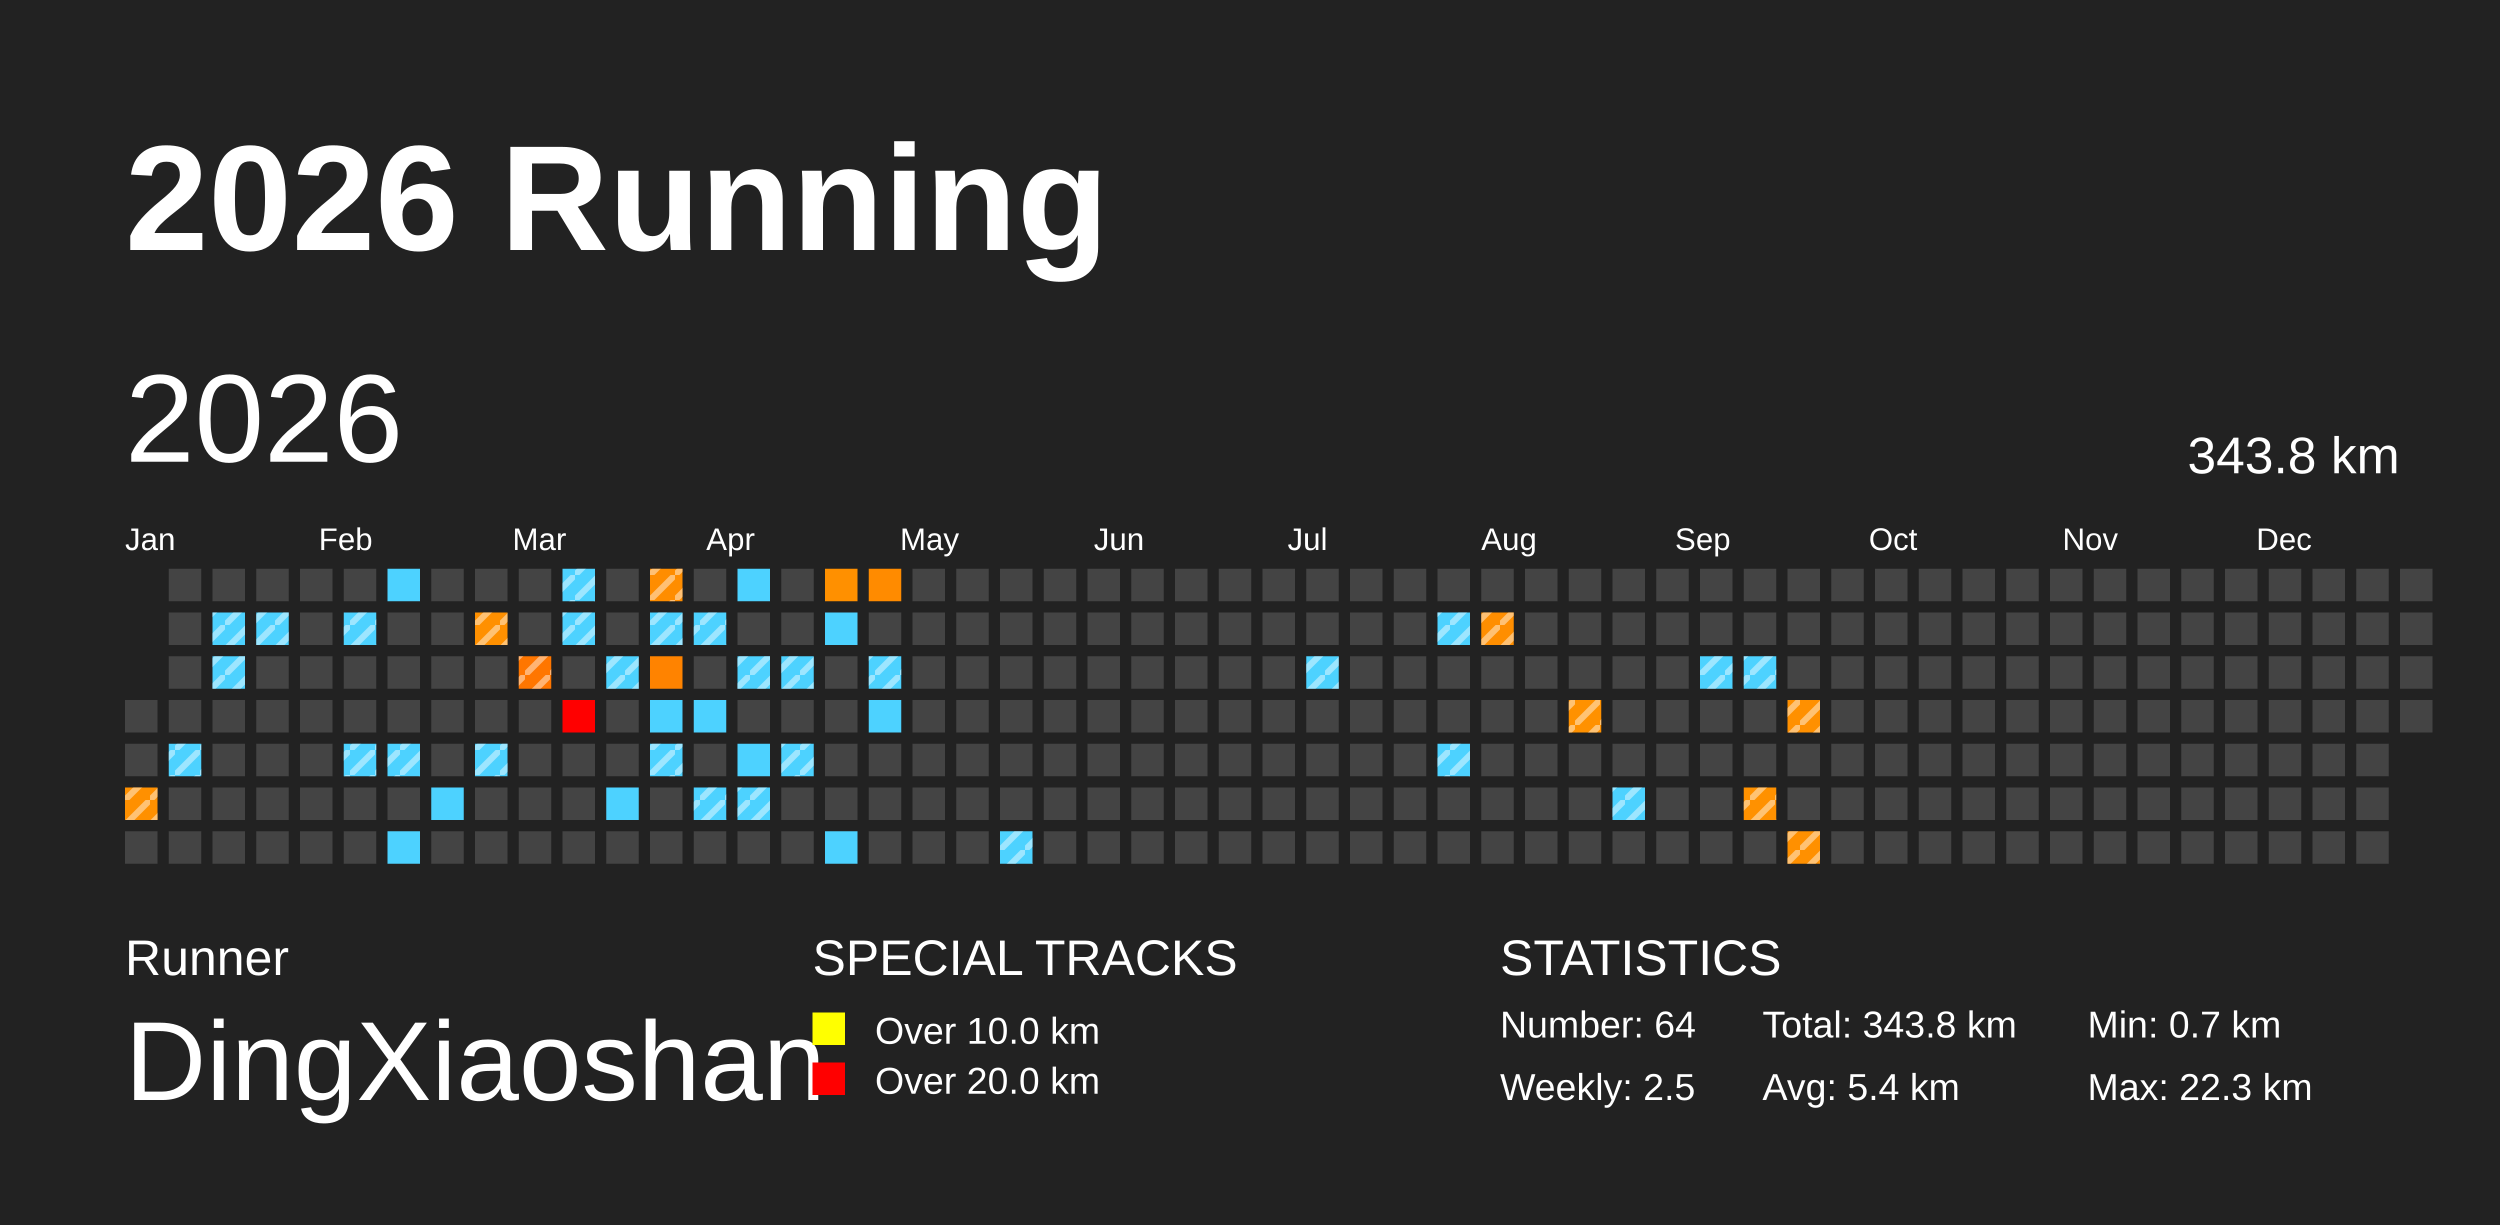
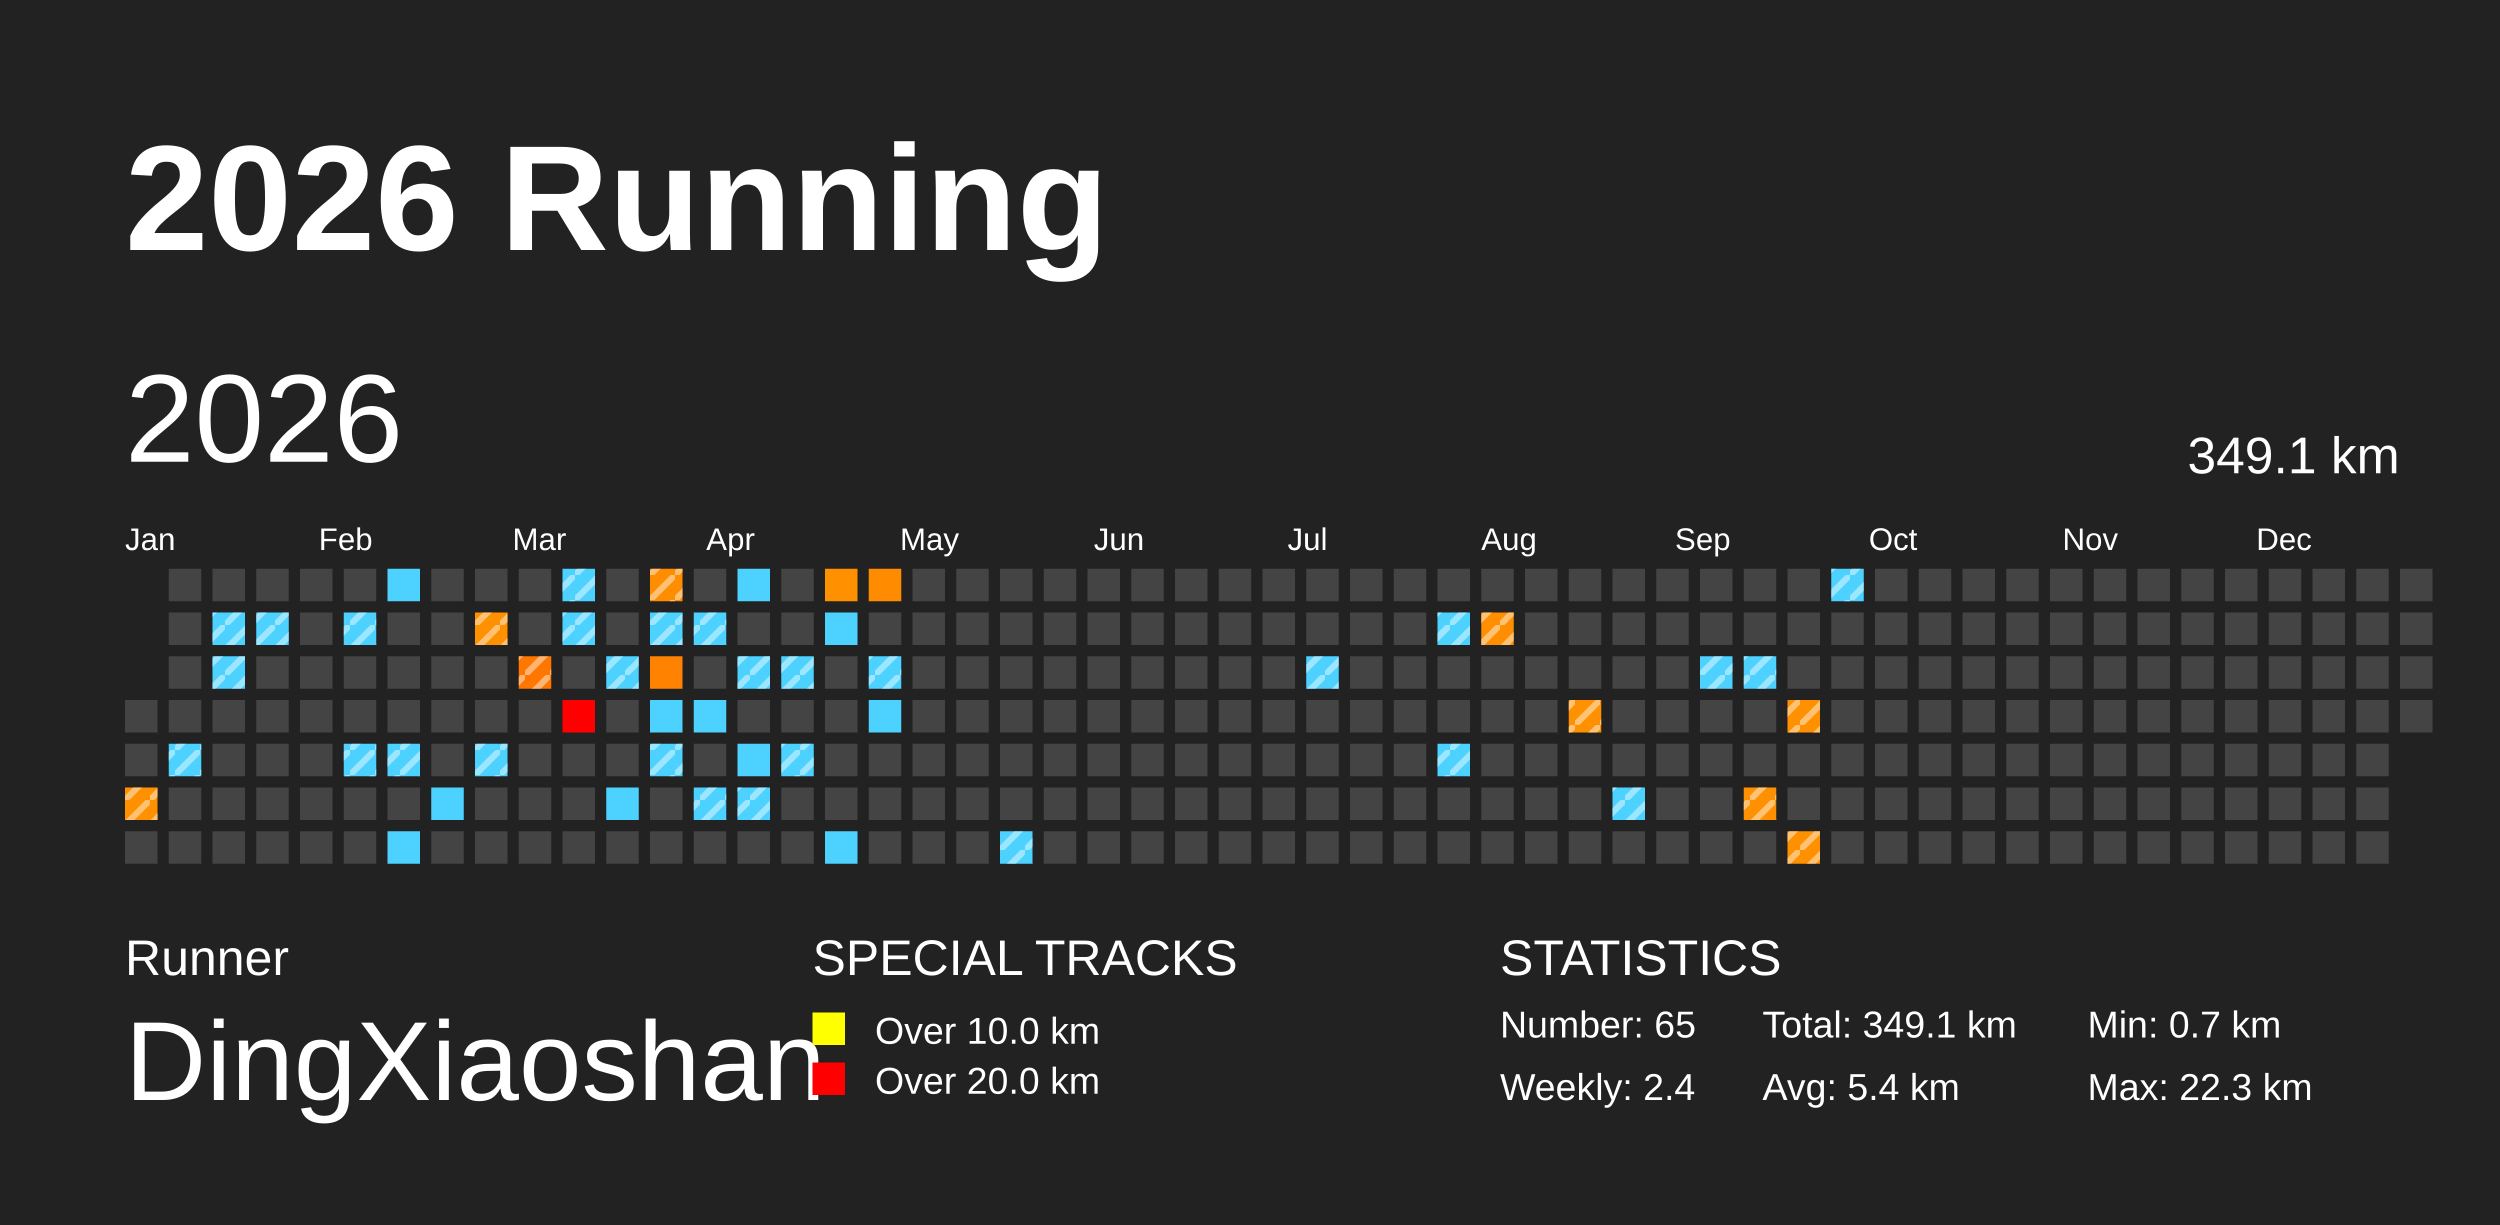
<svg xmlns="http://www.w3.org/2000/svg" baseProfile="full" height="98mm" version="1.1" viewBox="0,0,200,98" width="200mm">
  <defs>
    <pattern height="2" id="indoor-stripe" patternUnits="userSpaceOnUse" width="2">
      <line stroke="white" stroke-opacity="0.45" stroke-width="0.5" x1="0" x2="2" y1="2" y2="0" />
    </pattern>
  </defs>
  <rect fill="#222222" height="98" width="200" x="0" y="0" />
  <text fill="#FFFFFF" style="font-size:12px; font-family:Arial; font-weight:bold;" x="10" y="20">2026 Running</text>
  <text fill="#FFFFFF" style="font-size:4px; font-family:Arial" x="10" y="78">Runner</text>
  <text fill="#FFFFFF" style="font-size:9px; font-family:Arial" x="10" y="88">DingXiaoshan</text>
  <text fill="#FFFFFF" style="font-size:4px; font-family:Arial" x="65" y="78">SPECIAL TRACKS</text>
  <rect fill="yellow" height="2.6" width="2.6" x="65" y="81" />
  <text fill="#FFFFFF" style="font-size:3px; font-family:Arial" x="70" y="83.5">Over 10.0 km</text>
  <rect fill="red" height="2.6" width="2.6" x="65" y="85" />
  <text fill="#FFFFFF" style="font-size:3px; font-family:Arial" x="70" y="87.5">Over 20.0 km</text>
  <text fill="#FFFFFF" style="font-size:4px; font-family:Arial" x="120" y="78">STATISTICS</text>
-   <text fill="#FFFFFF" style="font-size:3px; font-family:Arial" x="120" y="83">Number: 64</text>
-   <text fill="#FFFFFF" style="font-size:3px; font-family:Arial" x="120" y="88">Weekly: 2.5</text>
-   <text fill="#FFFFFF" style="font-size:3px; font-family:Arial" x="141" y="83">Total: 343.8 km</text>
+   <text fill="#FFFFFF" style="font-size:3px; font-family:Arial" x="120" y="83">Number: 65</text>
+   <text fill="#FFFFFF" style="font-size:3px; font-family:Arial" x="120" y="88">Weekly: 2.4</text>
+   <text fill="#FFFFFF" style="font-size:3px; font-family:Arial" x="141" y="83">Total: 349.1 km</text>
  <text fill="#FFFFFF" style="font-size:3px; font-family:Arial" x="141" y="88">Avg: 5.4 km</text>
  <text fill="#FFFFFF" style="font-size:3px; font-family:Arial" x="167" y="83">Min: 0.7 km</text>
  <text fill="#FFFFFF" style="font-size:3px; font-family:Arial" x="167" y="88">Max: 22.3 km</text>
  <text dominant-baseline="hanging" fill="#FFFFFF" style="font-size:10.0px; font-family:Arial;" x="10" y="30">2026</text>
-   <text dominant-baseline="hanging" fill="#FFFFFF" style="font-size:4.125px; font-family:Arial;" x="175" y="35">343.8 km</text>
+   <text dominant-baseline="hanging" fill="#FFFFFF" style="font-size:4.125px; font-family:Arial;" x="175" y="35">349.1 km</text>
  <text fill="#FFFFFF" style="font-size:2.5px; font-family:Arial" x="10.0" y="44">Jan</text>
  <text fill="#FFFFFF" style="font-size:2.5px; font-family:Arial" x="25.5" y="44">Feb</text>
  <text fill="#FFFFFF" style="font-size:2.5px; font-family:Arial" x="41.0" y="44">Mar</text>
  <text fill="#FFFFFF" style="font-size:2.5px; font-family:Arial" x="56.5" y="44">Apr</text>
  <text fill="#FFFFFF" style="font-size:2.5px; font-family:Arial" x="72.0" y="44">May</text>
  <text fill="#FFFFFF" style="font-size:2.5px; font-family:Arial" x="87.5" y="44">Jun</text>
  <text fill="#FFFFFF" style="font-size:2.5px; font-family:Arial" x="103.0" y="44">Jul</text>
  <text fill="#FFFFFF" style="font-size:2.5px; font-family:Arial" x="118.5" y="44">Aug</text>
  <text fill="#FFFFFF" style="font-size:2.5px; font-family:Arial" x="134.0" y="44">Sep</text>
  <text fill="#FFFFFF" style="font-size:2.5px; font-family:Arial" x="149.5" y="44">Oct</text>
  <text fill="#FFFFFF" style="font-size:2.5px; font-family:Arial" x="165.0" y="44">Nov</text>
  <text fill="#FFFFFF" style="font-size:2.5px; font-family:Arial" x="180.5" y="44">Dec</text>
  <rect fill="#444444" height="2.6" width="2.6" x="10.0" y="56.0" />
  <rect fill="#444444" height="2.6" width="2.6" x="10.0" y="59.5" />
  <rect fill="#ff9000" height="2.6" width="2.6" x="10.0" y="63.0" />
  <rect fill="url(#indoor-stripe)" height="2.6" style="pointer-events: none;" width="2.6" x="10.0" y="63.0" />
  <rect fill="#444444" height="2.6" width="2.6" x="10.0" y="66.5" />
  <rect fill="#444444" height="2.6" width="2.6" x="13.5" y="45.5" />
  <rect fill="#444444" height="2.6" width="2.6" x="13.5" y="49.0" />
  <rect fill="#444444" height="2.6" width="2.6" x="13.5" y="52.5" />
  <rect fill="#444444" height="2.6" width="2.6" x="13.5" y="56.0" />
  <rect fill="#4dd2ff" height="2.6" width="2.6" x="13.5" y="59.5" />
  <rect fill="url(#indoor-stripe)" height="2.6" style="pointer-events: none;" width="2.6" x="13.5" y="59.5" />
  <rect fill="#444444" height="2.6" width="2.6" x="13.5" y="63.0" />
  <rect fill="#444444" height="2.6" width="2.6" x="13.5" y="66.5" />
  <rect fill="#444444" height="2.6" width="2.6" x="17.0" y="45.5" />
  <rect fill="#4dd2ff" height="2.6" width="2.6" x="17.0" y="49.0" />
  <rect fill="url(#indoor-stripe)" height="2.6" style="pointer-events: none;" width="2.6" x="17.0" y="49.0" />
  <rect fill="#4dd2ff" height="2.6" width="2.6" x="17.0" y="52.5" />
  <rect fill="url(#indoor-stripe)" height="2.6" style="pointer-events: none;" width="2.6" x="17.0" y="52.5" />
  <rect fill="#444444" height="2.6" width="2.6" x="17.0" y="56.0" />
  <rect fill="#444444" height="2.6" width="2.6" x="17.0" y="59.5" />
  <rect fill="#444444" height="2.6" width="2.6" x="17.0" y="63.0" />
  <rect fill="#444444" height="2.6" width="2.6" x="17.0" y="66.5" />
  <rect fill="#444444" height="2.6" width="2.6" x="20.5" y="45.5" />
  <rect fill="#4dd2ff" height="2.6" width="2.6" x="20.5" y="49.0" />
  <rect fill="url(#indoor-stripe)" height="2.6" style="pointer-events: none;" width="2.6" x="20.5" y="49.0" />
  <rect fill="#444444" height="2.6" width="2.6" x="20.5" y="52.5" />
  <rect fill="#444444" height="2.6" width="2.6" x="20.5" y="56.0" />
  <rect fill="#444444" height="2.6" width="2.6" x="20.5" y="59.5" />
  <rect fill="#444444" height="2.6" width="2.6" x="20.5" y="63.0" />
  <rect fill="#444444" height="2.6" width="2.6" x="20.5" y="66.5" />
  <rect fill="#444444" height="2.6" width="2.6" x="24.0" y="45.5" />
  <rect fill="#444444" height="2.6" width="2.6" x="24.0" y="49.0" />
  <rect fill="#444444" height="2.6" width="2.6" x="24.0" y="52.5" />
  <rect fill="#444444" height="2.6" width="2.6" x="24.0" y="56.0" />
  <rect fill="#444444" height="2.6" width="2.6" x="24.0" y="59.5" />
  <rect fill="#444444" height="2.6" width="2.6" x="24.0" y="63.0" />
  <rect fill="#444444" height="2.6" width="2.6" x="24.0" y="66.5" />
  <rect fill="#444444" height="2.6" width="2.6" x="27.5" y="45.5" />
  <rect fill="#4dd2ff" height="2.6" width="2.6" x="27.5" y="49.0" />
  <rect fill="url(#indoor-stripe)" height="2.6" style="pointer-events: none;" width="2.6" x="27.5" y="49.0" />
  <rect fill="#444444" height="2.6" width="2.6" x="27.5" y="52.5" />
  <rect fill="#444444" height="2.6" width="2.6" x="27.5" y="56.0" />
  <rect fill="#4dd2ff" height="2.6" width="2.6" x="27.5" y="59.5" />
  <rect fill="url(#indoor-stripe)" height="2.6" style="pointer-events: none;" width="2.6" x="27.5" y="59.5" />
  <rect fill="#444444" height="2.6" width="2.6" x="27.5" y="63.0" />
  <rect fill="#444444" height="2.6" width="2.6" x="27.5" y="66.5" />
  <rect fill="#4dd2ff" height="2.6" width="2.6" x="31.0" y="45.5" />
  <rect fill="#444444" height="2.6" width="2.6" x="31.0" y="49.0" />
  <rect fill="#444444" height="2.6" width="2.6" x="31.0" y="52.5" />
  <rect fill="#444444" height="2.6" width="2.6" x="31.0" y="56.0" />
  <rect fill="#4dd2ff" height="2.6" width="2.6" x="31.0" y="59.5" />
  <rect fill="url(#indoor-stripe)" height="2.6" style="pointer-events: none;" width="2.6" x="31.0" y="59.5" />
  <rect fill="#444444" height="2.6" width="2.6" x="31.0" y="63.0" />
  <rect fill="#4dd2ff" height="2.6" width="2.6" x="31.0" y="66.5" />
  <rect fill="#444444" height="2.6" width="2.6" x="34.5" y="45.5" />
  <rect fill="#444444" height="2.6" width="2.6" x="34.5" y="49.0" />
  <rect fill="#444444" height="2.6" width="2.6" x="34.5" y="52.5" />
  <rect fill="#444444" height="2.6" width="2.6" x="34.5" y="56.0" />
  <rect fill="#444444" height="2.6" width="2.6" x="34.5" y="59.5" />
  <rect fill="#4dd2ff" height="2.6" width="2.6" x="34.5" y="63.0" />
  <rect fill="#444444" height="2.6" width="2.6" x="34.5" y="66.5" />
  <rect fill="#444444" height="2.6" width="2.6" x="38.0" y="45.5" />
  <rect fill="#ff9000" height="2.6" width="2.6" x="38.0" y="49.0" />
  <rect fill="url(#indoor-stripe)" height="2.6" style="pointer-events: none;" width="2.6" x="38.0" y="49.0" />
  <rect fill="#444444" height="2.6" width="2.6" x="38.0" y="52.5" />
  <rect fill="#444444" height="2.6" width="2.6" x="38.0" y="56.0" />
  <rect fill="#4dd2ff" height="2.6" width="2.6" x="38.0" y="59.5" />
  <rect fill="url(#indoor-stripe)" height="2.6" style="pointer-events: none;" width="2.6" x="38.0" y="59.5" />
  <rect fill="#444444" height="2.6" width="2.6" x="38.0" y="63.0" />
  <rect fill="#444444" height="2.6" width="2.6" x="38.0" y="66.5" />
  <rect fill="#444444" height="2.6" width="2.6" x="41.5" y="45.5" />
  <rect fill="#444444" height="2.6" width="2.6" x="41.5" y="49.0" />
  <rect fill="#ff7600" height="2.6" width="2.6" x="41.5" y="52.5" />
  <rect fill="url(#indoor-stripe)" height="2.6" style="pointer-events: none;" width="2.6" x="41.5" y="52.5" />
  <rect fill="#444444" height="2.6" width="2.6" x="41.5" y="56.0" />
  <rect fill="#444444" height="2.6" width="2.6" x="41.5" y="59.5" />
  <rect fill="#444444" height="2.6" width="2.6" x="41.5" y="63.0" />
  <rect fill="#444444" height="2.6" width="2.6" x="41.5" y="66.5" />
  <rect fill="#4dd2ff" height="2.6" width="2.6" x="45.0" y="45.5" />
  <rect fill="url(#indoor-stripe)" height="2.6" style="pointer-events: none;" width="2.6" x="45.0" y="45.5" />
  <rect fill="#4dd2ff" height="2.6" width="2.6" x="45.0" y="49.0" />
  <rect fill="url(#indoor-stripe)" height="2.6" style="pointer-events: none;" width="2.6" x="45.0" y="49.0" />
  <rect fill="#444444" height="2.6" width="2.6" x="45.0" y="52.5" />
  <rect fill="red" height="2.6" width="2.6" x="45.0" y="56.0" />
  <rect fill="#444444" height="2.6" width="2.6" x="45.0" y="59.5" />
  <rect fill="#444444" height="2.6" width="2.6" x="45.0" y="63.0" />
  <rect fill="#444444" height="2.6" width="2.6" x="45.0" y="66.5" />
  <rect fill="#444444" height="2.6" width="2.6" x="48.5" y="45.5" />
  <rect fill="#444444" height="2.6" width="2.6" x="48.5" y="49.0" />
  <rect fill="#4dd2ff" height="2.6" width="2.6" x="48.5" y="52.5" />
  <rect fill="url(#indoor-stripe)" height="2.6" style="pointer-events: none;" width="2.6" x="48.5" y="52.5" />
  <rect fill="#444444" height="2.6" width="2.6" x="48.5" y="56.0" />
  <rect fill="#444444" height="2.6" width="2.6" x="48.5" y="59.5" />
  <rect fill="#4dd2ff" height="2.6" width="2.6" x="48.5" y="63.0" />
  <rect fill="#444444" height="2.6" width="2.6" x="48.5" y="66.5" />
  <rect fill="#ff8d00" height="2.6" width="2.6" x="52.0" y="45.5" />
  <rect fill="url(#indoor-stripe)" height="2.6" style="pointer-events: none;" width="2.6" x="52.0" y="45.5" />
  <rect fill="#4dd2ff" height="2.6" width="2.6" x="52.0" y="49.0" />
  <rect fill="url(#indoor-stripe)" height="2.6" style="pointer-events: none;" width="2.6" x="52.0" y="49.0" />
  <rect fill="#ff8300" height="2.6" width="2.6" x="52.0" y="52.5" />
  <rect fill="#4dd2ff" height="2.6" width="2.6" x="52.0" y="56.0" />
  <rect fill="#4dd2ff" height="2.6" width="2.6" x="52.0" y="59.5" />
  <rect fill="url(#indoor-stripe)" height="2.6" style="pointer-events: none;" width="2.6" x="52.0" y="59.5" />
  <rect fill="#444444" height="2.6" width="2.6" x="52.0" y="63.0" />
  <rect fill="#444444" height="2.6" width="2.6" x="52.0" y="66.5" />
  <rect fill="#444444" height="2.6" width="2.6" x="55.5" y="45.5" />
  <rect fill="#4dd2ff" height="2.6" width="2.6" x="55.5" y="49.0" />
  <rect fill="url(#indoor-stripe)" height="2.6" style="pointer-events: none;" width="2.6" x="55.5" y="49.0" />
  <rect fill="#444444" height="2.6" width="2.6" x="55.5" y="52.5" />
  <rect fill="#4dd2ff" height="2.6" width="2.6" x="55.5" y="56.0" />
  <rect fill="#444444" height="2.6" width="2.6" x="55.5" y="59.5" />
  <rect fill="#4dd2ff" height="2.6" width="2.6" x="55.5" y="63.0" />
  <rect fill="url(#indoor-stripe)" height="2.6" style="pointer-events: none;" width="2.6" x="55.5" y="63.0" />
  <rect fill="#444444" height="2.6" width="2.6" x="55.5" y="66.5" />
  <rect fill="#4dd2ff" height="2.6" width="2.6" x="59.0" y="45.5" />
  <rect fill="#444444" height="2.6" width="2.6" x="59.0" y="49.0" />
  <rect fill="#4dd2ff" height="2.6" width="2.6" x="59.0" y="52.5" />
  <rect fill="url(#indoor-stripe)" height="2.6" style="pointer-events: none;" width="2.6" x="59.0" y="52.5" />
  <rect fill="#444444" height="2.6" width="2.6" x="59.0" y="56.0" />
  <rect fill="#4dd2ff" height="2.6" width="2.6" x="59.0" y="59.5" />
  <rect fill="#4dd2ff" height="2.6" width="2.6" x="59.0" y="63.0" />
  <rect fill="url(#indoor-stripe)" height="2.6" style="pointer-events: none;" width="2.6" x="59.0" y="63.0" />
  <rect fill="#444444" height="2.6" width="2.6" x="59.0" y="66.5" />
  <rect fill="#444444" height="2.6" width="2.6" x="62.5" y="45.5" />
  <rect fill="#444444" height="2.6" width="2.6" x="62.5" y="49.0" />
  <rect fill="#4dd2ff" height="2.6" width="2.6" x="62.5" y="52.5" />
  <rect fill="url(#indoor-stripe)" height="2.6" style="pointer-events: none;" width="2.6" x="62.5" y="52.5" />
  <rect fill="#444444" height="2.6" width="2.6" x="62.5" y="56.0" />
  <rect fill="#4dd2ff" height="2.6" width="2.6" x="62.5" y="59.5" />
  <rect fill="url(#indoor-stripe)" height="2.6" style="pointer-events: none;" width="2.6" x="62.5" y="59.5" />
  <rect fill="#444444" height="2.6" width="2.6" x="62.5" y="63.0" />
  <rect fill="#444444" height="2.6" width="2.6" x="62.5" y="66.5" />
  <rect fill="#ff9000" height="2.6" width="2.6" x="66.0" y="45.5" />
  <rect fill="#4dd2ff" height="2.6" width="2.6" x="66.0" y="49.0" />
  <rect fill="#444444" height="2.6" width="2.6" x="66.0" y="52.5" />
  <rect fill="#444444" height="2.6" width="2.6" x="66.0" y="56.0" />
  <rect fill="#444444" height="2.6" width="2.6" x="66.0" y="59.5" />
  <rect fill="#444444" height="2.6" width="2.6" x="66.0" y="63.0" />
  <rect fill="#4dd2ff" height="2.6" width="2.6" x="66.0" y="66.5" />
  <rect fill="#ff8b00" height="2.6" width="2.6" x="69.5" y="45.5" />
  <rect fill="#444444" height="2.6" width="2.6" x="69.5" y="49.0" />
  <rect fill="#4dd2ff" height="2.6" width="2.6" x="69.5" y="52.5" />
  <rect fill="url(#indoor-stripe)" height="2.6" style="pointer-events: none;" width="2.6" x="69.5" y="52.5" />
  <rect fill="#4dd2ff" height="2.6" width="2.6" x="69.5" y="56.0" />
  <rect fill="#444444" height="2.6" width="2.6" x="69.5" y="59.5" />
  <rect fill="#444444" height="2.6" width="2.6" x="69.5" y="63.0" />
  <rect fill="#444444" height="2.6" width="2.6" x="69.5" y="66.5" />
  <rect fill="#444444" height="2.6" width="2.6" x="73.0" y="45.5" />
  <rect fill="#444444" height="2.6" width="2.6" x="73.0" y="49.0" />
  <rect fill="#444444" height="2.6" width="2.6" x="73.0" y="52.5" />
  <rect fill="#444444" height="2.6" width="2.6" x="73.0" y="56.0" />
  <rect fill="#444444" height="2.6" width="2.6" x="73.0" y="59.5" />
  <rect fill="#444444" height="2.6" width="2.6" x="73.0" y="63.0" />
  <rect fill="#444444" height="2.6" width="2.6" x="73.0" y="66.5" />
  <rect fill="#444444" height="2.6" width="2.6" x="76.5" y="45.5" />
  <rect fill="#444444" height="2.6" width="2.6" x="76.5" y="49.0" />
  <rect fill="#444444" height="2.6" width="2.6" x="76.5" y="52.5" />
  <rect fill="#444444" height="2.6" width="2.6" x="76.5" y="56.0" />
  <rect fill="#444444" height="2.6" width="2.6" x="76.5" y="59.5" />
  <rect fill="#444444" height="2.6" width="2.6" x="76.5" y="63.0" />
  <rect fill="#444444" height="2.6" width="2.6" x="76.5" y="66.5" />
  <rect fill="#444444" height="2.6" width="2.6" x="80.0" y="45.5" />
  <rect fill="#444444" height="2.6" width="2.6" x="80.0" y="49.0" />
  <rect fill="#444444" height="2.6" width="2.6" x="80.0" y="52.5" />
  <rect fill="#444444" height="2.6" width="2.6" x="80.0" y="56.0" />
  <rect fill="#444444" height="2.6" width="2.6" x="80.0" y="59.5" />
  <rect fill="#444444" height="2.6" width="2.6" x="80.0" y="63.0" />
  <rect fill="#4dd2ff" height="2.6" width="2.6" x="80.0" y="66.5" />
  <rect fill="url(#indoor-stripe)" height="2.6" style="pointer-events: none;" width="2.6" x="80.0" y="66.5" />
  <rect fill="#444444" height="2.6" width="2.6" x="83.5" y="45.5" />
  <rect fill="#444444" height="2.6" width="2.6" x="83.5" y="49.0" />
  <rect fill="#444444" height="2.6" width="2.6" x="83.5" y="52.5" />
  <rect fill="#444444" height="2.6" width="2.6" x="83.5" y="56.0" />
  <rect fill="#444444" height="2.6" width="2.6" x="83.5" y="59.5" />
  <rect fill="#444444" height="2.6" width="2.6" x="83.5" y="63.0" />
  <rect fill="#444444" height="2.6" width="2.6" x="83.5" y="66.5" />
  <rect fill="#444444" height="2.6" width="2.6" x="87.0" y="45.5" />
  <rect fill="#444444" height="2.6" width="2.6" x="87.0" y="49.0" />
  <rect fill="#444444" height="2.6" width="2.6" x="87.0" y="52.5" />
  <rect fill="#444444" height="2.6" width="2.6" x="87.0" y="56.0" />
  <rect fill="#444444" height="2.6" width="2.6" x="87.0" y="59.5" />
  <rect fill="#444444" height="2.6" width="2.6" x="87.0" y="63.0" />
  <rect fill="#444444" height="2.6" width="2.6" x="87.0" y="66.5" />
  <rect fill="#444444" height="2.6" width="2.6" x="90.5" y="45.5" />
  <rect fill="#444444" height="2.6" width="2.6" x="90.5" y="49.0" />
  <rect fill="#444444" height="2.6" width="2.6" x="90.5" y="52.5" />
  <rect fill="#444444" height="2.6" width="2.6" x="90.5" y="56.0" />
  <rect fill="#444444" height="2.6" width="2.6" x="90.5" y="59.5" />
  <rect fill="#444444" height="2.6" width="2.6" x="90.5" y="63.0" />
  <rect fill="#444444" height="2.6" width="2.6" x="90.5" y="66.5" />
  <rect fill="#444444" height="2.6" width="2.6" x="94.0" y="45.5" />
  <rect fill="#444444" height="2.6" width="2.6" x="94.0" y="49.0" />
  <rect fill="#444444" height="2.6" width="2.6" x="94.0" y="52.5" />
  <rect fill="#444444" height="2.6" width="2.6" x="94.0" y="56.0" />
  <rect fill="#444444" height="2.6" width="2.6" x="94.0" y="59.5" />
  <rect fill="#444444" height="2.6" width="2.6" x="94.0" y="63.0" />
  <rect fill="#444444" height="2.6" width="2.6" x="94.0" y="66.5" />
  <rect fill="#444444" height="2.6" width="2.6" x="97.5" y="45.5" />
  <rect fill="#444444" height="2.6" width="2.6" x="97.5" y="49.0" />
  <rect fill="#444444" height="2.6" width="2.6" x="97.5" y="52.5" />
  <rect fill="#444444" height="2.6" width="2.6" x="97.5" y="56.0" />
  <rect fill="#444444" height="2.6" width="2.6" x="97.5" y="59.5" />
  <rect fill="#444444" height="2.6" width="2.6" x="97.5" y="63.0" />
  <rect fill="#444444" height="2.6" width="2.6" x="97.5" y="66.5" />
  <rect fill="#444444" height="2.6" width="2.6" x="101.0" y="45.5" />
  <rect fill="#444444" height="2.6" width="2.6" x="101.0" y="49.0" />
  <rect fill="#444444" height="2.6" width="2.6" x="101.0" y="52.5" />
  <rect fill="#444444" height="2.6" width="2.6" x="101.0" y="56.0" />
  <rect fill="#444444" height="2.6" width="2.6" x="101.0" y="59.5" />
  <rect fill="#444444" height="2.6" width="2.6" x="101.0" y="63.0" />
  <rect fill="#444444" height="2.6" width="2.6" x="101.0" y="66.5" />
  <rect fill="#444444" height="2.6" width="2.6" x="104.5" y="45.5" />
  <rect fill="#444444" height="2.6" width="2.6" x="104.5" y="49.0" />
  <rect fill="#4dd2ff" height="2.6" width="2.6" x="104.5" y="52.5" />
  <rect fill="url(#indoor-stripe)" height="2.6" style="pointer-events: none;" width="2.6" x="104.5" y="52.5" />
  <rect fill="#444444" height="2.6" width="2.6" x="104.5" y="56.0" />
  <rect fill="#444444" height="2.6" width="2.6" x="104.5" y="59.5" />
  <rect fill="#444444" height="2.6" width="2.6" x="104.5" y="63.0" />
  <rect fill="#444444" height="2.6" width="2.6" x="104.5" y="66.5" />
  <rect fill="#444444" height="2.6" width="2.6" x="108.0" y="45.5" />
  <rect fill="#444444" height="2.6" width="2.6" x="108.0" y="49.0" />
  <rect fill="#444444" height="2.6" width="2.6" x="108.0" y="52.5" />
  <rect fill="#444444" height="2.6" width="2.6" x="108.0" y="56.0" />
  <rect fill="#444444" height="2.6" width="2.6" x="108.0" y="59.5" />
  <rect fill="#444444" height="2.6" width="2.6" x="108.0" y="63.0" />
  <rect fill="#444444" height="2.6" width="2.6" x="108.0" y="66.5" />
  <rect fill="#444444" height="2.6" width="2.6" x="111.5" y="45.5" />
  <rect fill="#444444" height="2.6" width="2.6" x="111.5" y="49.0" />
  <rect fill="#444444" height="2.6" width="2.6" x="111.5" y="52.5" />
  <rect fill="#444444" height="2.6" width="2.6" x="111.5" y="56.0" />
  <rect fill="#444444" height="2.6" width="2.6" x="111.5" y="59.5" />
  <rect fill="#444444" height="2.6" width="2.6" x="111.5" y="63.0" />
  <rect fill="#444444" height="2.6" width="2.6" x="111.5" y="66.5" />
  <rect fill="#444444" height="2.6" width="2.6" x="115.0" y="45.5" />
  <rect fill="#4dd2ff" height="2.6" width="2.6" x="115.0" y="49.0" />
  <rect fill="url(#indoor-stripe)" height="2.6" style="pointer-events: none;" width="2.6" x="115.0" y="49.0" />
  <rect fill="#444444" height="2.6" width="2.6" x="115.0" y="52.5" />
  <rect fill="#444444" height="2.6" width="2.6" x="115.0" y="56.0" />
  <rect fill="#4dd2ff" height="2.6" width="2.6" x="115.0" y="59.5" />
  <rect fill="url(#indoor-stripe)" height="2.6" style="pointer-events: none;" width="2.6" x="115.0" y="59.5" />
  <rect fill="#444444" height="2.6" width="2.6" x="115.0" y="63.0" />
  <rect fill="#444444" height="2.6" width="2.6" x="115.0" y="66.5" />
  <rect fill="#444444" height="2.6" width="2.6" x="118.5" y="45.5" />
  <rect fill="#ff8e00" height="2.6" width="2.6" x="118.5" y="49.0" />
  <rect fill="url(#indoor-stripe)" height="2.6" style="pointer-events: none;" width="2.6" x="118.5" y="49.0" />
  <rect fill="#444444" height="2.6" width="2.6" x="118.5" y="52.5" />
  <rect fill="#444444" height="2.6" width="2.6" x="118.5" y="56.0" />
  <rect fill="#444444" height="2.6" width="2.6" x="118.5" y="59.5" />
  <rect fill="#444444" height="2.6" width="2.6" x="118.5" y="63.0" />
  <rect fill="#444444" height="2.6" width="2.6" x="118.5" y="66.5" />
  <rect fill="#444444" height="2.6" width="2.6" x="122.0" y="45.5" />
  <rect fill="#444444" height="2.6" width="2.6" x="122.0" y="49.0" />
  <rect fill="#444444" height="2.6" width="2.6" x="122.0" y="52.5" />
  <rect fill="#444444" height="2.6" width="2.6" x="122.0" y="56.0" />
  <rect fill="#444444" height="2.6" width="2.6" x="122.0" y="59.5" />
  <rect fill="#444444" height="2.6" width="2.6" x="122.0" y="63.0" />
  <rect fill="#444444" height="2.6" width="2.6" x="122.0" y="66.5" />
  <rect fill="#444444" height="2.6" width="2.6" x="125.5" y="45.5" />
  <rect fill="#444444" height="2.6" width="2.6" x="125.5" y="49.0" />
  <rect fill="#444444" height="2.6" width="2.6" x="125.5" y="52.5" />
  <rect fill="#ff9100" height="2.6" width="2.6" x="125.5" y="56.0" />
  <rect fill="url(#indoor-stripe)" height="2.6" style="pointer-events: none;" width="2.6" x="125.5" y="56.0" />
  <rect fill="#444444" height="2.6" width="2.6" x="125.5" y="59.5" />
  <rect fill="#444444" height="2.6" width="2.6" x="125.5" y="63.0" />
  <rect fill="#444444" height="2.6" width="2.6" x="125.5" y="66.5" />
  <rect fill="#444444" height="2.6" width="2.6" x="129.0" y="45.5" />
  <rect fill="#444444" height="2.6" width="2.6" x="129.0" y="49.0" />
  <rect fill="#444444" height="2.6" width="2.6" x="129.0" y="52.5" />
  <rect fill="#444444" height="2.6" width="2.6" x="129.0" y="56.0" />
  <rect fill="#444444" height="2.6" width="2.6" x="129.0" y="59.5" />
  <rect fill="#4dd2ff" height="2.6" width="2.6" x="129.0" y="63.0" />
  <rect fill="url(#indoor-stripe)" height="2.6" style="pointer-events: none;" width="2.6" x="129.0" y="63.0" />
  <rect fill="#444444" height="2.6" width="2.6" x="129.0" y="66.5" />
  <rect fill="#444444" height="2.6" width="2.6" x="132.5" y="45.5" />
  <rect fill="#444444" height="2.6" width="2.6" x="132.5" y="49.0" />
  <rect fill="#444444" height="2.6" width="2.6" x="132.5" y="52.5" />
  <rect fill="#444444" height="2.6" width="2.6" x="132.5" y="56.0" />
  <rect fill="#444444" height="2.6" width="2.6" x="132.5" y="59.5" />
  <rect fill="#444444" height="2.6" width="2.6" x="132.5" y="63.0" />
  <rect fill="#444444" height="2.6" width="2.6" x="132.5" y="66.5" />
  <rect fill="#444444" height="2.6" width="2.6" x="136.0" y="45.5" />
  <rect fill="#444444" height="2.6" width="2.6" x="136.0" y="49.0" />
  <rect fill="#4dd2ff" height="2.6" width="2.6" x="136.0" y="52.5" />
  <rect fill="url(#indoor-stripe)" height="2.6" style="pointer-events: none;" width="2.6" x="136.0" y="52.5" />
  <rect fill="#444444" height="2.6" width="2.6" x="136.0" y="56.0" />
  <rect fill="#444444" height="2.6" width="2.6" x="136.0" y="59.5" />
  <rect fill="#444444" height="2.6" width="2.6" x="136.0" y="63.0" />
  <rect fill="#444444" height="2.6" width="2.6" x="136.0" y="66.5" />
  <rect fill="#444444" height="2.6" width="2.6" x="139.5" y="45.5" />
  <rect fill="#444444" height="2.6" width="2.6" x="139.5" y="49.0" />
  <rect fill="#4dd2ff" height="2.6" width="2.6" x="139.5" y="52.5" />
  <rect fill="url(#indoor-stripe)" height="2.6" style="pointer-events: none;" width="2.6" x="139.5" y="52.5" />
  <rect fill="#444444" height="2.6" width="2.6" x="139.5" y="56.0" />
  <rect fill="#444444" height="2.6" width="2.6" x="139.5" y="59.5" />
  <rect fill="#ff9100" height="2.6" width="2.6" x="139.5" y="63.0" />
  <rect fill="url(#indoor-stripe)" height="2.6" style="pointer-events: none;" width="2.6" x="139.5" y="63.0" />
  <rect fill="#444444" height="2.6" width="2.6" x="139.5" y="66.5" />
  <rect fill="#444444" height="2.6" width="2.6" x="143.0" y="45.5" />
  <rect fill="#444444" height="2.6" width="2.6" x="143.0" y="49.0" />
  <rect fill="#444444" height="2.6" width="2.6" x="143.0" y="52.5" />
  <rect fill="#ff9000" height="2.6" width="2.6" x="143.0" y="56.0" />
  <rect fill="url(#indoor-stripe)" height="2.6" style="pointer-events: none;" width="2.6" x="143.0" y="56.0" />
  <rect fill="#444444" height="2.6" width="2.6" x="143.0" y="59.5" />
  <rect fill="#444444" height="2.6" width="2.6" x="143.0" y="63.0" />
  <rect fill="#ff9000" height="2.6" width="2.6" x="143.0" y="66.5" />
  <rect fill="url(#indoor-stripe)" height="2.6" style="pointer-events: none;" width="2.6" x="143.0" y="66.5" />
-   <rect fill="#444444" height="2.6" width="2.6" x="146.5" y="45.5" />
+   <rect fill="#4dd2ff" height="2.6" width="2.6" x="146.5" y="45.5" />
+   <rect fill="url(#indoor-stripe)" height="2.6" style="pointer-events: none;" width="2.6" x="146.5" y="45.5" />
  <rect fill="#444444" height="2.6" width="2.6" x="146.5" y="49.0" />
  <rect fill="#444444" height="2.6" width="2.6" x="146.5" y="52.5" />
  <rect fill="#444444" height="2.6" width="2.6" x="146.5" y="56.0" />
  <rect fill="#444444" height="2.6" width="2.6" x="146.5" y="59.5" />
  <rect fill="#444444" height="2.6" width="2.6" x="146.5" y="63.0" />
  <rect fill="#444444" height="2.6" width="2.6" x="146.5" y="66.5" />
  <rect fill="#444444" height="2.6" width="2.6" x="150.0" y="45.5" />
  <rect fill="#444444" height="2.6" width="2.6" x="150.0" y="49.0" />
  <rect fill="#444444" height="2.6" width="2.6" x="150.0" y="52.5" />
  <rect fill="#444444" height="2.6" width="2.6" x="150.0" y="56.0" />
  <rect fill="#444444" height="2.6" width="2.6" x="150.0" y="59.5" />
  <rect fill="#444444" height="2.6" width="2.6" x="150.0" y="63.0" />
  <rect fill="#444444" height="2.6" width="2.6" x="150.0" y="66.5" />
  <rect fill="#444444" height="2.6" width="2.6" x="153.5" y="45.5" />
  <rect fill="#444444" height="2.6" width="2.6" x="153.5" y="49.0" />
  <rect fill="#444444" height="2.6" width="2.6" x="153.5" y="52.5" />
  <rect fill="#444444" height="2.6" width="2.6" x="153.5" y="56.0" />
  <rect fill="#444444" height="2.6" width="2.6" x="153.5" y="59.5" />
  <rect fill="#444444" height="2.6" width="2.6" x="153.5" y="63.0" />
  <rect fill="#444444" height="2.6" width="2.6" x="153.5" y="66.5" />
  <rect fill="#444444" height="2.6" width="2.6" x="157.0" y="45.5" />
  <rect fill="#444444" height="2.6" width="2.6" x="157.0" y="49.0" />
  <rect fill="#444444" height="2.6" width="2.6" x="157.0" y="52.5" />
  <rect fill="#444444" height="2.6" width="2.6" x="157.0" y="56.0" />
  <rect fill="#444444" height="2.6" width="2.6" x="157.0" y="59.5" />
  <rect fill="#444444" height="2.6" width="2.6" x="157.0" y="63.0" />
  <rect fill="#444444" height="2.6" width="2.6" x="157.0" y="66.5" />
  <rect fill="#444444" height="2.6" width="2.6" x="160.5" y="45.5" />
  <rect fill="#444444" height="2.6" width="2.6" x="160.5" y="49.0" />
  <rect fill="#444444" height="2.6" width="2.6" x="160.5" y="52.5" />
  <rect fill="#444444" height="2.6" width="2.6" x="160.5" y="56.0" />
  <rect fill="#444444" height="2.6" width="2.6" x="160.5" y="59.5" />
  <rect fill="#444444" height="2.6" width="2.6" x="160.5" y="63.0" />
  <rect fill="#444444" height="2.6" width="2.6" x="160.5" y="66.5" />
  <rect fill="#444444" height="2.6" width="2.6" x="164.0" y="45.5" />
  <rect fill="#444444" height="2.6" width="2.6" x="164.0" y="49.0" />
  <rect fill="#444444" height="2.6" width="2.6" x="164.0" y="52.5" />
  <rect fill="#444444" height="2.6" width="2.6" x="164.0" y="56.0" />
  <rect fill="#444444" height="2.6" width="2.6" x="164.0" y="59.5" />
  <rect fill="#444444" height="2.6" width="2.6" x="164.0" y="63.0" />
  <rect fill="#444444" height="2.6" width="2.6" x="164.0" y="66.5" />
  <rect fill="#444444" height="2.6" width="2.6" x="167.5" y="45.5" />
  <rect fill="#444444" height="2.6" width="2.6" x="167.5" y="49.0" />
  <rect fill="#444444" height="2.6" width="2.6" x="167.5" y="52.5" />
  <rect fill="#444444" height="2.6" width="2.6" x="167.5" y="56.0" />
  <rect fill="#444444" height="2.6" width="2.6" x="167.5" y="59.5" />
  <rect fill="#444444" height="2.6" width="2.6" x="167.5" y="63.0" />
  <rect fill="#444444" height="2.6" width="2.6" x="167.5" y="66.5" />
  <rect fill="#444444" height="2.6" width="2.6" x="171.0" y="45.5" />
  <rect fill="#444444" height="2.6" width="2.6" x="171.0" y="49.0" />
  <rect fill="#444444" height="2.6" width="2.6" x="171.0" y="52.5" />
  <rect fill="#444444" height="2.6" width="2.6" x="171.0" y="56.0" />
  <rect fill="#444444" height="2.6" width="2.6" x="171.0" y="59.5" />
  <rect fill="#444444" height="2.6" width="2.6" x="171.0" y="63.0" />
  <rect fill="#444444" height="2.6" width="2.6" x="171.0" y="66.5" />
  <rect fill="#444444" height="2.6" width="2.6" x="174.5" y="45.5" />
  <rect fill="#444444" height="2.6" width="2.6" x="174.5" y="49.0" />
  <rect fill="#444444" height="2.6" width="2.6" x="174.5" y="52.5" />
  <rect fill="#444444" height="2.6" width="2.6" x="174.5" y="56.0" />
  <rect fill="#444444" height="2.6" width="2.6" x="174.5" y="59.5" />
  <rect fill="#444444" height="2.6" width="2.6" x="174.5" y="63.0" />
  <rect fill="#444444" height="2.6" width="2.6" x="174.5" y="66.5" />
  <rect fill="#444444" height="2.6" width="2.6" x="178.0" y="45.5" />
  <rect fill="#444444" height="2.6" width="2.6" x="178.0" y="49.0" />
  <rect fill="#444444" height="2.6" width="2.6" x="178.0" y="52.5" />
  <rect fill="#444444" height="2.6" width="2.6" x="178.0" y="56.0" />
  <rect fill="#444444" height="2.6" width="2.6" x="178.0" y="59.5" />
  <rect fill="#444444" height="2.6" width="2.6" x="178.0" y="63.0" />
  <rect fill="#444444" height="2.6" width="2.6" x="178.0" y="66.5" />
  <rect fill="#444444" height="2.6" width="2.6" x="181.5" y="45.5" />
  <rect fill="#444444" height="2.6" width="2.6" x="181.5" y="49.0" />
  <rect fill="#444444" height="2.6" width="2.6" x="181.5" y="52.5" />
  <rect fill="#444444" height="2.6" width="2.6" x="181.5" y="56.0" />
  <rect fill="#444444" height="2.6" width="2.6" x="181.5" y="59.5" />
  <rect fill="#444444" height="2.6" width="2.6" x="181.5" y="63.0" />
  <rect fill="#444444" height="2.6" width="2.6" x="181.5" y="66.5" />
  <rect fill="#444444" height="2.6" width="2.6" x="185.0" y="45.5" />
  <rect fill="#444444" height="2.6" width="2.6" x="185.0" y="49.0" />
  <rect fill="#444444" height="2.6" width="2.6" x="185.0" y="52.5" />
  <rect fill="#444444" height="2.6" width="2.6" x="185.0" y="56.0" />
  <rect fill="#444444" height="2.6" width="2.6" x="185.0" y="59.5" />
  <rect fill="#444444" height="2.6" width="2.6" x="185.0" y="63.0" />
  <rect fill="#444444" height="2.6" width="2.6" x="185.0" y="66.5" />
  <rect fill="#444444" height="2.6" width="2.6" x="188.5" y="45.5" />
  <rect fill="#444444" height="2.6" width="2.6" x="188.5" y="49.0" />
  <rect fill="#444444" height="2.6" width="2.6" x="188.5" y="52.5" />
  <rect fill="#444444" height="2.6" width="2.6" x="188.5" y="56.0" />
  <rect fill="#444444" height="2.6" width="2.6" x="188.5" y="59.5" />
  <rect fill="#444444" height="2.6" width="2.6" x="188.5" y="63.0" />
  <rect fill="#444444" height="2.6" width="2.6" x="188.5" y="66.5" />
  <rect fill="#444444" height="2.6" width="2.6" x="192.0" y="45.5" />
  <rect fill="#444444" height="2.6" width="2.6" x="192.0" y="49.0" />
  <rect fill="#444444" height="2.6" width="2.6" x="192.0" y="52.5" />
  <rect fill="#444444" height="2.6" width="2.6" x="192.0" y="56.0" />
</svg>
